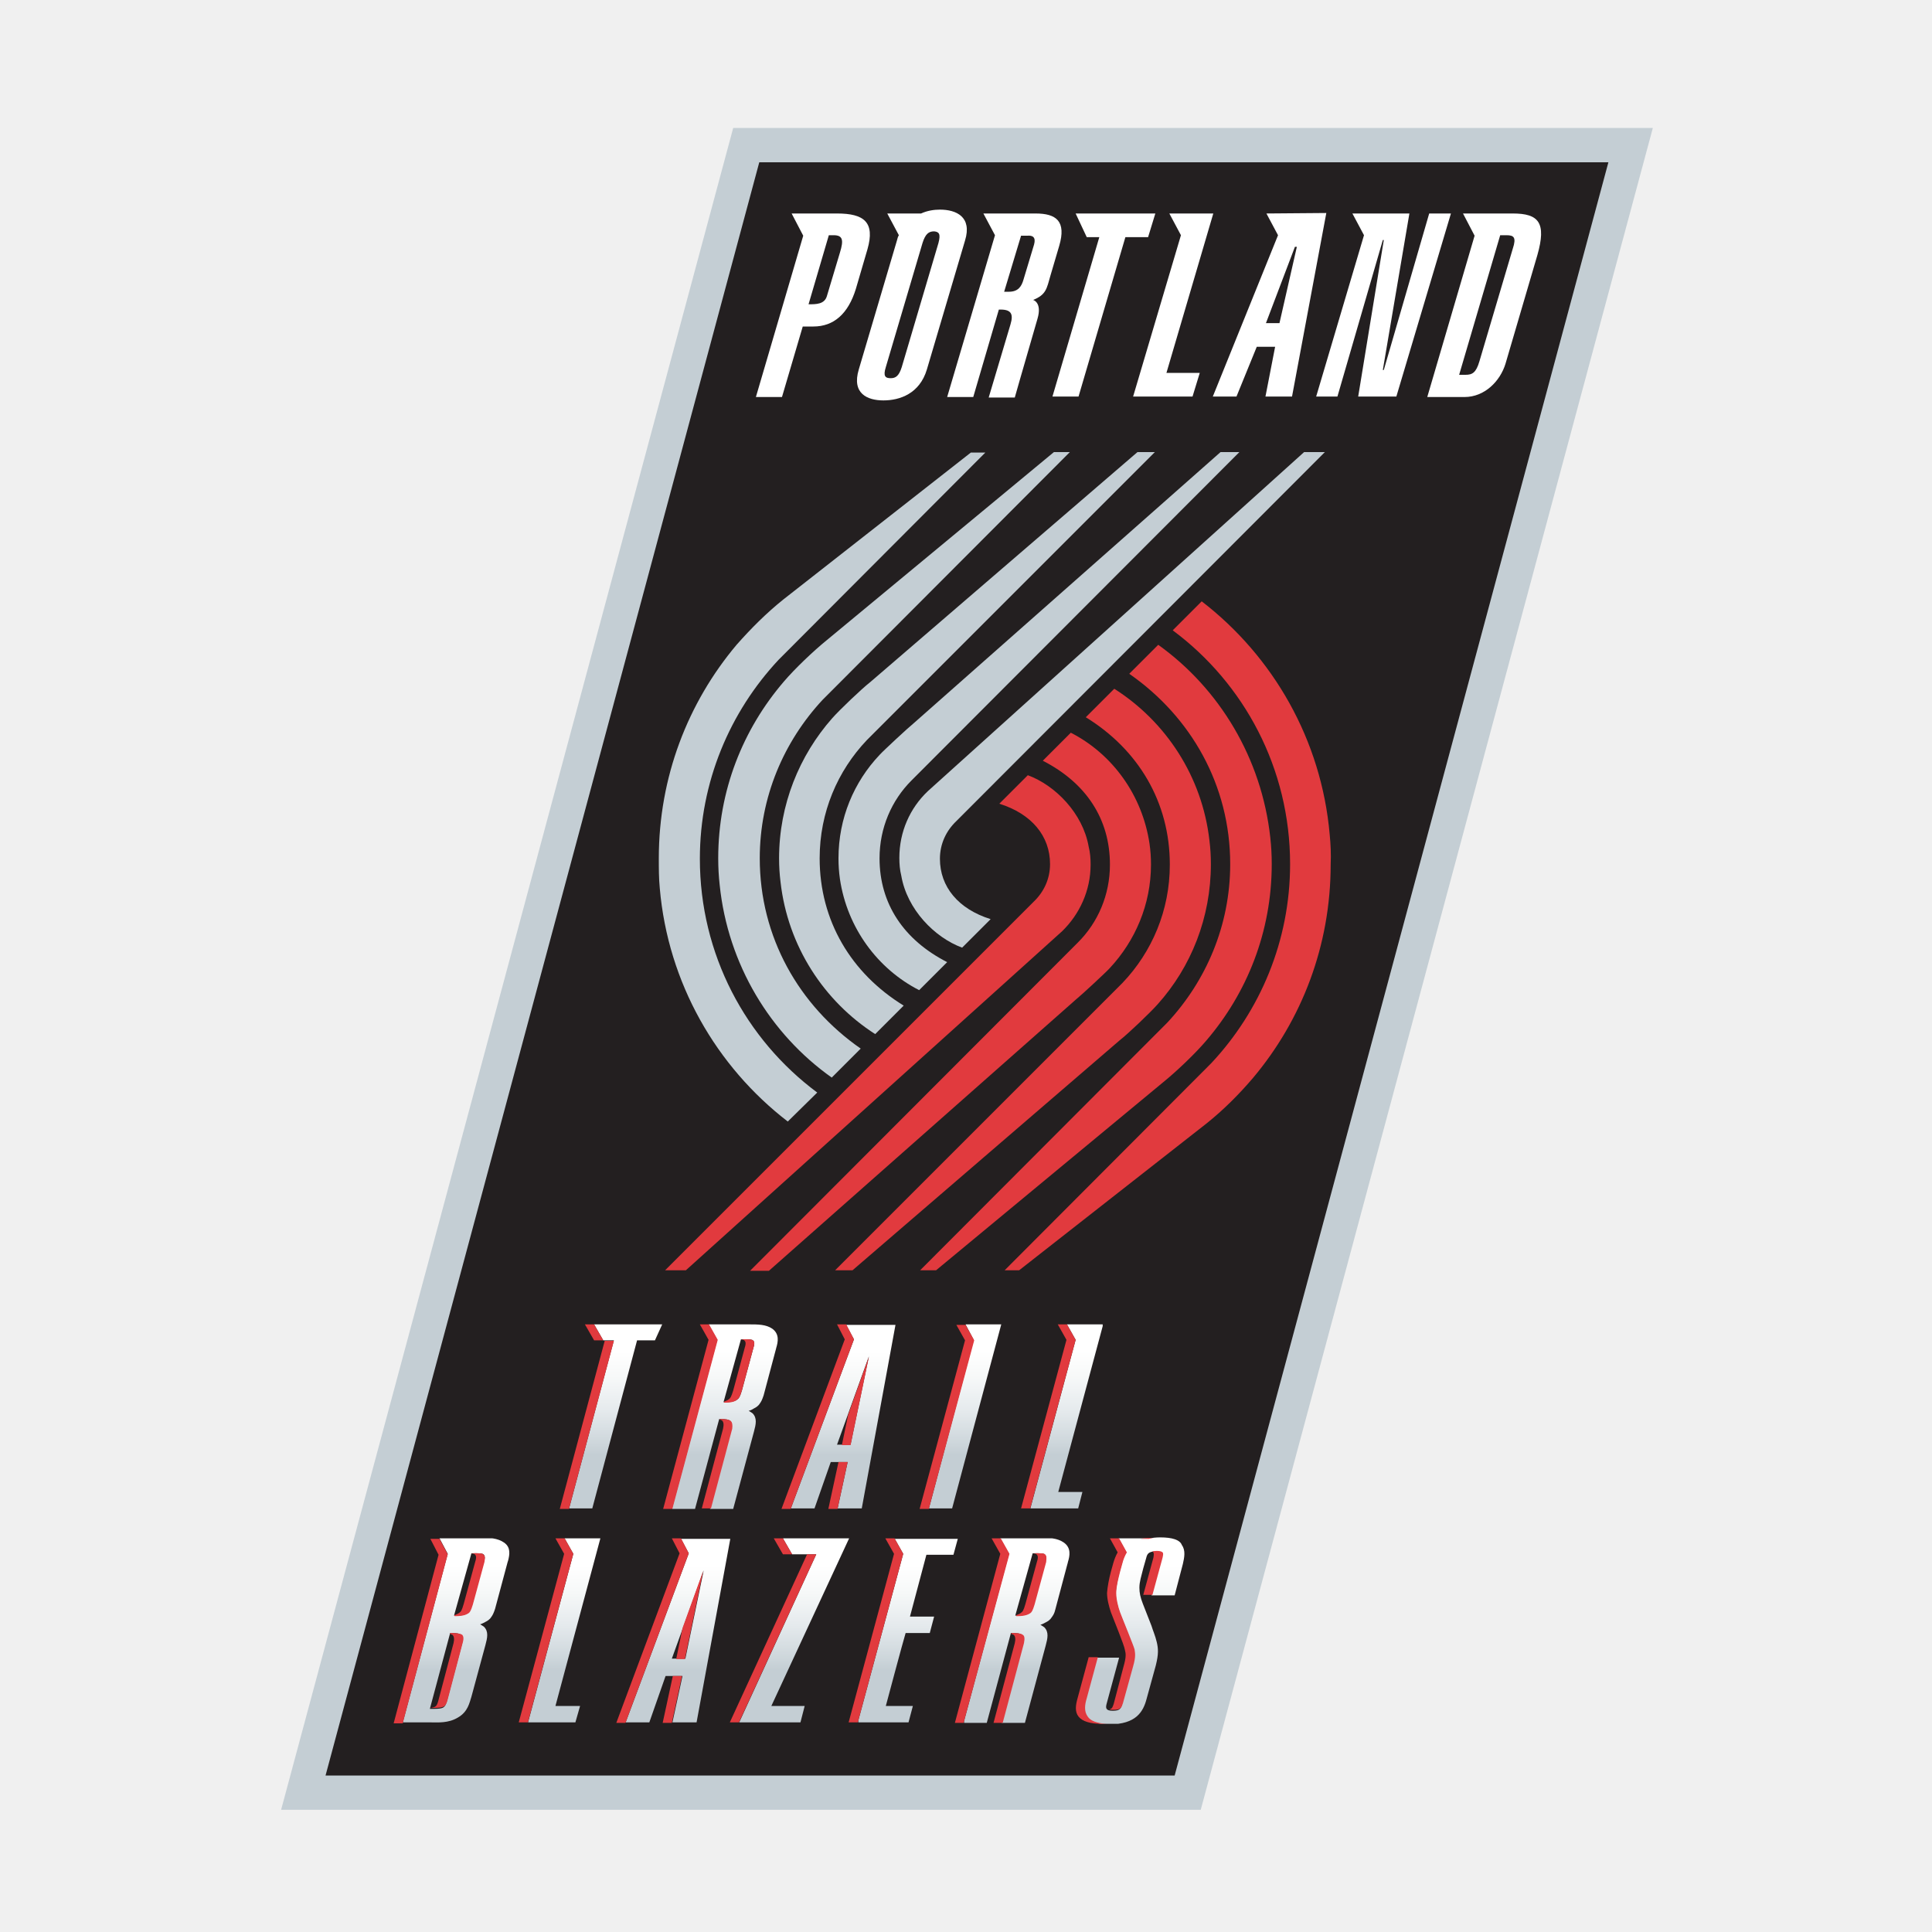
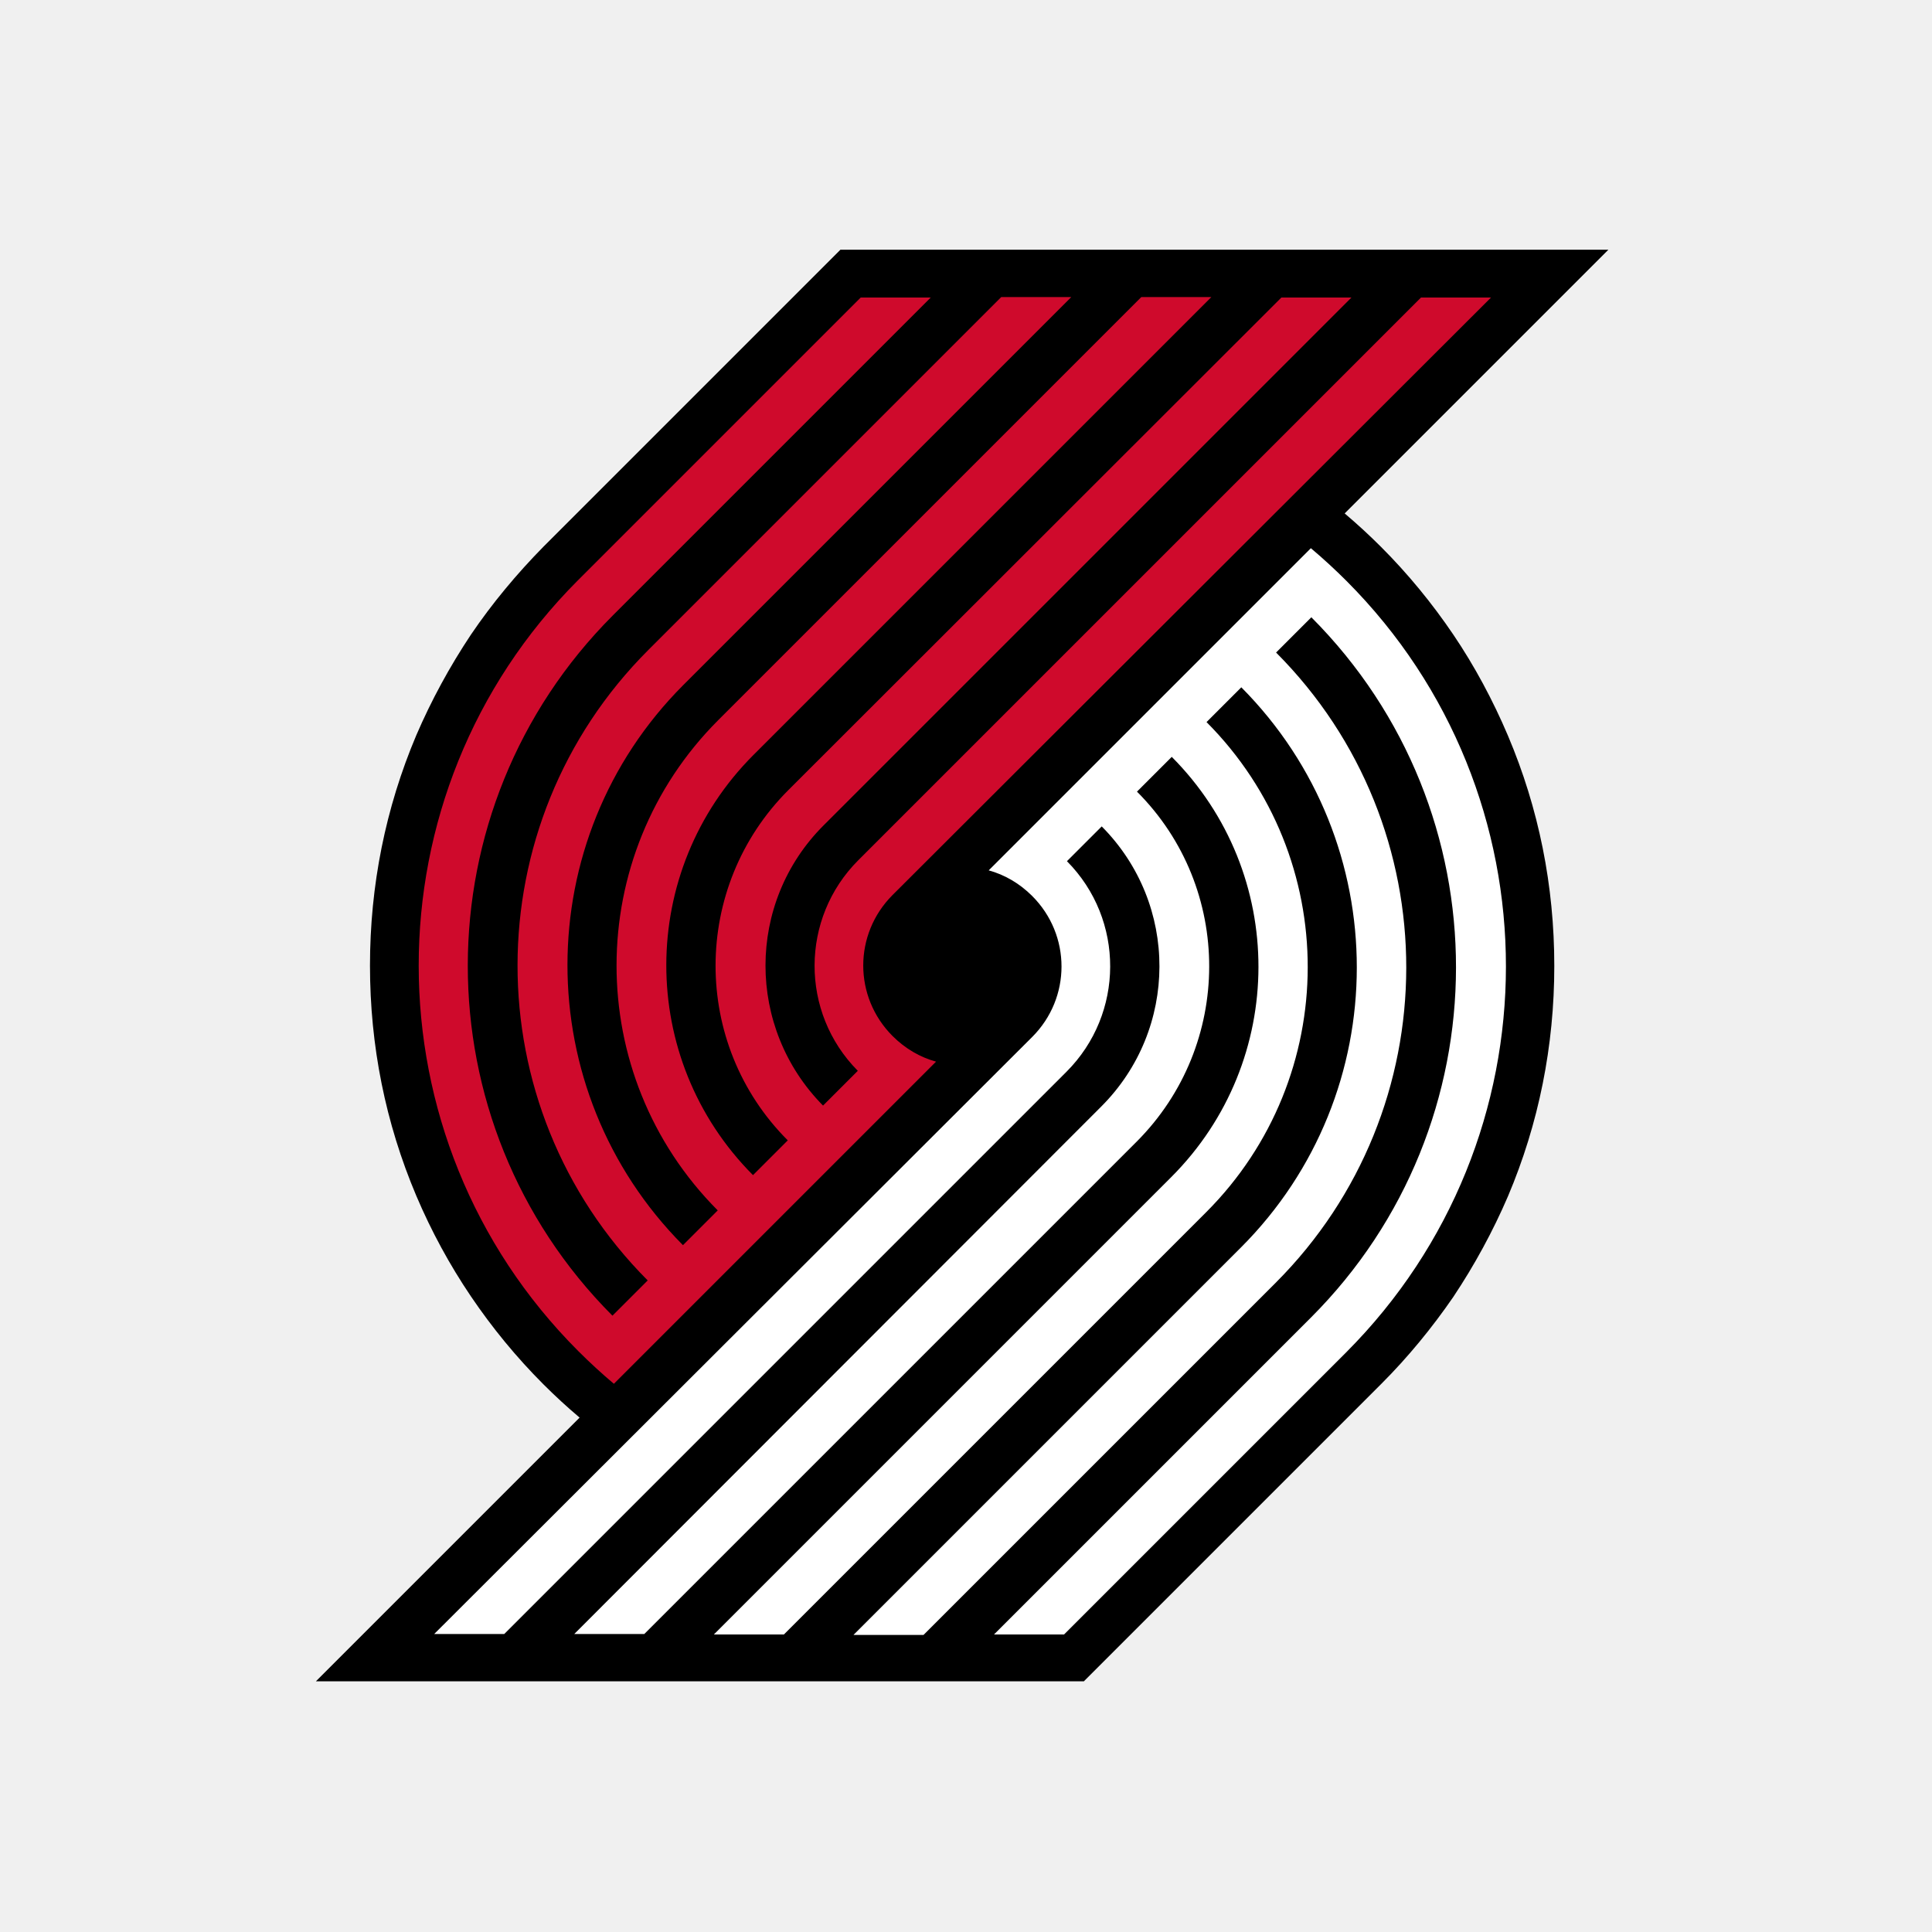
- <svg xmlns="http://www.w3.org/2000/svg" xmlns:xlink="http://www.w3.org/1999/xlink" version="1.1" id="Layer_1" x="0px" y="0px" width="400px" height="400px" viewBox="0 0 400 400" enable-background="new 0 0 400 400" xml:space="preserve">
+ <svg xmlns="http://www.w3.org/2000/svg" version="1.1" id="Layer_1" x="0px" y="0px" viewBox="0 0 400 400" style="enable-background:new 0 0 400 400;" xml:space="preserve">
+   <style type="text/css">
+ 	.st0{fill:#FFFFFF;}
+ 	.st1{fill:#CF0A2C;}
+ </style>
  <g>
-     <polygon fill="#C4CED4" points="151.8,26.5 58.2,374.7 248.6,374.7 342.2,26.5  " />
-     <polygon fill="#231F20" points="243.2,367.6 67.4,367.6 157.2,33.6 333,33.6  " />
-     <path fill="#C4CED4" d="M199.2,196.2l5.9-5.9c-6.7-2.1-10.5-6.7-10.5-12.5c0-3.1,1.3-5.8,3.4-7.8l76.3-76.4H270l-71.8,64.7   l-6.1,5.5c-3.7,3.5-5.9,8.4-5.9,13.8c0,1.3,0.1,2.5,0.4,3.7C187.8,188.3,193.5,194.1,199.2,196.2" />
-     <path fill="#C4CED4" d="M190.3,205l5.8-5.8c-9-4.6-14-12.1-14-21.5c0-6.3,2.5-12,6.6-16.1l67.9-68h-3.9l-63.6,56.2   c-0.9,0.7-6.3,5.7-7,6.5c-5.3,5.6-8.5,13.1-8.5,21.4c0,1.5,0.1,2.9,0.3,4.3C175.4,192.1,181.7,200.6,190.3,205" />
-     <path fill="#C4CED4" d="M181.2,214.1l5.9-5.9c-10.9-6.7-17.4-17.6-17.4-30.5c0-9.5,3.7-18.1,9.8-24.5l59.6-59.6h-3.6l-55.3,47.6   c-1.8,1.4-6.4,5.8-7.9,7.5c-6.8,7.7-11,17.9-11,29c0,1.7,0.1,3.3,0.3,4.9C163.1,195.9,170.6,207.3,181.2,214.1" />
-     <path fill="#C4CED4" d="M172.2,223.1l6-6c-12.8-8.9-20.9-23.1-20.9-39.4c0-12.7,5-24.2,13-32.8l51.2-51.3h-3.3l-47.1,39   c-2.6,2.1-6.6,5.9-8.8,8.5c-8.5,9.9-13.6,22.6-13.6,36.6c0,1.9,0.1,3.7,0.3,5.5C150.7,199.7,159.5,214.1,172.2,223.1" />
-     <path fill="#C4CED4" d="M136.6,183.9c1.7,19.6,11.7,36.9,26.5,48.3l6.1-6c-14.8-11-24.3-28.6-24.3-48.4c0-15.9,6.2-30.4,16.3-41.2   l42.8-42.9h-3l-38.8,30.4c-3.5,2.8-6.7,6-9.7,9.4c-10.1,12-16.1,27.4-16.1,44.2C136.4,179.8,136.4,181.9,136.6,183.9" />
-     <path fill="#E13A3E" d="M212.8,160.5l-5.9,5.9c6.7,2.1,10.5,6.7,10.5,12.5c0,3.1-1.3,5.8-3.4,7.8L137.7,263h4.3l71.8-64.7l6.1-5.5   c3.6-3.5,5.9-8.4,5.9-13.8c0-1.3-0.1-2.5-0.4-3.7C224.2,168.4,218.5,162.6,212.8,160.5" />
-     <path fill="#E13A3E" d="M221.7,151.7l-5.8,5.8c9,4.6,13.9,12.1,13.9,21.5c0,6.3-2.5,12-6.6,16.1l-67.9,68h3.9l63.6-56.2   c0.9-0.7,6.3-5.7,7-6.5c5.2-5.6,8.5-13.1,8.5-21.4c0-1.5-0.1-2.9-0.3-4.3C236.5,164.6,230.3,156.1,221.7,151.7" />
-     <path fill="#E13A3E" d="M230.7,142.6l-5.9,5.9c10.9,6.7,17.4,17.6,17.4,30.5c0,9.5-3.7,18.1-9.8,24.5L172.9,263h3.6l55.3-47.6   c1.8-1.4,6.4-5.8,7.9-7.5c6.9-7.7,11-17.9,11-29c0-1.7-0.1-3.3-0.3-4.9C248.9,160.8,241.4,149.4,230.7,142.6" />
-     <path fill="#E13A3E" d="M239.8,133.5l-6,6c12.8,8.9,20.9,23.1,20.9,39.4c0,12.7-5,24.2-13,32.8L190.5,263h3.3l47.1-39   c2.6-2.1,6.6-5.9,8.8-8.5c8.5-9.9,13.6-22.6,13.6-36.6c0-1.9-0.1-3.7-0.3-5.5C261.2,157,252.5,142.6,239.8,133.5" />
-     <path fill="#E13A3E" d="M275.3,172.8c-1.7-19.6-11.7-36.9-26.5-48.3l-6,6c14.8,11,24.3,28.6,24.3,48.4c0,15.9-6.2,30.4-16.3,41.2   L208,263h3l38.8-30.4c3.5-2.8,6.7-6,9.6-9.4c10.1-12,16.1-27.4,16.1-44.2C275.6,176.9,275.5,174.8,275.3,172.8" />
-     <g>
-       <defs>
-         <polygon id="SVGID_1_" points="118.7,321.7 109.3,356.7 119.1,356.7 120.1,353.2 115,353.2 124.3,318.5 116.9,318.5    " />
-       </defs>
-       <clipPath id="SVGID_2_">
-         <use xlink:href="#SVGID_1_" overflow="visible" />
-       </clipPath>
-       <linearGradient id="SVGID_3_" gradientUnits="userSpaceOnUse" x1="-183.217" y1="506.75" x2="-180.571" y2="506.75" gradientTransform="matrix(0 14.4807 14.4807 0 -7221.267 2971.619)">
-         <stop offset="0" style="stop-color:#FFFFFF" />
-         <stop offset="0.146" style="stop-color:#FFFFFF" />
-         <stop offset="0.294" style="stop-color:#F6F8F8" />
-         <stop offset="0.468" style="stop-color:#E5EAED" />
-         <stop offset="0.656" style="stop-color:#CCD5DA" />
-         <stop offset="0.708" style="stop-color:#C4CED4" />
-         <stop offset="1" style="stop-color:#C4CED4" />
-       </linearGradient>
-       <rect x="109.3" y="318.5" clip-path="url(#SVGID_2_)" fill="url(#SVGID_3_)" width="15" height="38.1" />
-     </g>
-     <g>
-       <defs>
-         <path id="SVGID_4_" d="M145.7,325.1l-3.8,18.3l-2.8,0L145.7,325.1z M142.6,321.6l-13.1,35.1l4.9,0l3.4-9.7h3.5l-2.1,9.7l5,0     l7-38.1l-10.2,0L142.6,321.6z" />
-       </defs>
-       <clipPath id="SVGID_5_">
-         <use xlink:href="#SVGID_4_" overflow="visible" />
-       </clipPath>
-       <linearGradient id="SVGID_6_" gradientUnits="userSpaceOnUse" x1="-183.215" y1="507.76" x2="-180.569" y2="507.76" gradientTransform="matrix(0 14.48 14.48 0 -7212.037 2971.487)">
-         <stop offset="0" style="stop-color:#FFFFFF" />
-         <stop offset="0.146" style="stop-color:#FFFFFF" />
-         <stop offset="0.294" style="stop-color:#F6F8F8" />
-         <stop offset="0.468" style="stop-color:#E5EAED" />
-         <stop offset="0.656" style="stop-color:#CCD5DA" />
-         <stop offset="0.708" style="stop-color:#C4CED4" />
-         <stop offset="1" style="stop-color:#C4CED4" />
-       </linearGradient>
-       <rect x="129.5" y="318.5" clip-path="url(#SVGID_5_)" fill="url(#SVGID_6_)" width="21.7" height="38.1" />
-     </g>
-     <g>
-       <defs>
-         <polygon id="SVGID_7_" points="162.1,318.5 164,321.8 169,321.8 153,356.7 165.7,356.7 166.6,353.2 159.7,353.2 175.8,318.5         " />
-       </defs>
-       <clipPath id="SVGID_8_">
-         <use xlink:href="#SVGID_7_" overflow="visible" />
-       </clipPath>
-       <linearGradient id="SVGID_9_" gradientUnits="userSpaceOnUse" x1="-183.216" y1="508.793" x2="-180.57" y2="508.793" gradientTransform="matrix(0 14.4802 14.4802 0 -7203.06 2971.526)">
-         <stop offset="0" style="stop-color:#FFFFFF" />
-         <stop offset="0.146" style="stop-color:#FFFFFF" />
-         <stop offset="0.294" style="stop-color:#F6F8F8" />
-         <stop offset="0.468" style="stop-color:#E5EAED" />
-         <stop offset="0.656" style="stop-color:#CCD5DA" />
-         <stop offset="0.708" style="stop-color:#C4CED4" />
-         <stop offset="1" style="stop-color:#C4CED4" />
-       </linearGradient>
-       <rect x="153" y="318.5" clip-path="url(#SVGID_8_)" fill="url(#SVGID_9_)" width="22.8" height="38.1" />
-     </g>
-     <g>
-       <defs>
-         <path id="SVGID_10_" d="M185.2,318.5l1.8,3.2l-9.4,34.9h10.5l0.9-3.4h-5.6c0,0,3.6-13.5,4.1-15.1h5l0.9-3.4h-5l3.4-12.8h5.6     l0.9-3.3H185.2z" />
-       </defs>
-       <clipPath id="SVGID_11_">
-         <use xlink:href="#SVGID_10_" overflow="visible" />
-       </clipPath>
-       <linearGradient id="SVGID_12_" gradientUnits="userSpaceOnUse" x1="-183.216" y1="509.809" x2="-180.57" y2="509.809" gradientTransform="matrix(0 14.4802 14.4802 0 -7194.123 2971.526)">
-         <stop offset="0" style="stop-color:#FFFFFF" />
-         <stop offset="0.146" style="stop-color:#FFFFFF" />
-         <stop offset="0.294" style="stop-color:#F6F8F8" />
-         <stop offset="0.468" style="stop-color:#E5EAED" />
-         <stop offset="0.656" style="stop-color:#CCD5DA" />
-         <stop offset="0.708" style="stop-color:#C4CED4" />
-         <stop offset="1" style="stop-color:#C4CED4" />
-       </linearGradient>
-       <rect x="177.7" y="318.5" clip-path="url(#SVGID_11_)" fill="url(#SVGID_12_)" width="20.6" height="38.1" />
-     </g>
-     <g>
-       <defs>
-         <path id="SVGID_13_" d="M213.8,321.6c0,0,1.7-0.1,2.3,0.1c0.5,0.2,0.6,0.7,0.3,1.6l-2.4,8.8c-0.4,1.3-0.6,1.6-0.9,1.8     c-0.3,0.3-1,0.6-2.5,0.6h-0.4L213.8,321.6z M215.6,318.5L215.6,318.5h-8.5l1.8,3.2l-9.4,35h4.8c0,0,4.5-16.8,5-18.6h0.4     c0.9,0,1.6,0.1,1.9,0.4c0.3,0.3,0.4,0.8,0.2,1.7l-4.4,16.5h4.8l4.3-16c0.4-1.5,0.7-2.8-0.3-3.8c-0.4-0.3-0.8-0.5-0.8-0.5     s0.4-0.1,1.1-0.5c0.4-0.2,0.9-0.5,1.2-1c0.3-0.4,0.6-0.8,0.8-1.7l2.5-9.4c0,0,0.1-0.3,0.1-0.4c0.4-1.3,0.7-2.9-0.8-4     c-1.4-1-3.1-1-4.7-1H215.6z" />
-       </defs>
-       <clipPath id="SVGID_14_">
-         <use xlink:href="#SVGID_13_" overflow="visible" />
-       </clipPath>
-       <linearGradient id="SVGID_15_" gradientUnits="userSpaceOnUse" x1="-183.217" y1="510.791" x2="-180.571" y2="510.791" gradientTransform="matrix(0 14.4808 14.4808 0 -7185.873 2971.642)">
-         <stop offset="0" style="stop-color:#FFFFFF" />
-         <stop offset="0.146" style="stop-color:#FFFFFF" />
-         <stop offset="0.294" style="stop-color:#F6F8F8" />
-         <stop offset="0.468" style="stop-color:#E5EAED" />
-         <stop offset="0.656" style="stop-color:#CCD5DA" />
-         <stop offset="0.708" style="stop-color:#C4CED4" />
-         <stop offset="1" style="stop-color:#C4CED4" />
-       </linearGradient>
-       <rect x="199.6" y="318.5" clip-path="url(#SVGID_14_)" fill="url(#SVGID_15_)" width="22.3" height="38.2" />
-     </g>
-     <g>
-       <defs>
-         <path id="SVGID_16_" d="M240.2,318.3c-0.9,0-1.6,0.1-2.3,0.2l-6.3,0l0.9,1.6l0.7,1.3c-0.4,0.7-0.7,1.4-0.9,2.2l-0.5,1.8     c-0.4,1.5-0.7,3.1-0.8,4.4c0,1.3,0.4,2.9,0.8,4c0.4,1.1,2.8,6.9,2.9,7.8c0.2,0.8,0.3,1.4-0.3,3.5l-2.1,7.7     c-0.2,0.9-0.4,1.4-1.9,1.4c-1.5,0-1.5-0.6-1.3-1.4l2.6-9.6l-4.8,0l-2.3,8.5c-0.4,1.4-0.6,2.8,0.2,3.8c0.8,1,2.4,1.5,4.9,1.5     c5.5,0,7-2.6,7.7-5.3c0,0,1.5-5.5,1.9-6.9c0.6-2.4,0.5-3.5,0.2-4.8c-0.3-1.3-0.8-2.4-1.1-3.4l-1.8-4.6c-0.5-1.3-0.7-2.2-0.7-3.3     c0-1.2,0.4-2.4,0.8-4l0.6-2.1c0.2-0.8,0.4-1.4,2-1.4c0.6,0,1,0.1,1.2,0.3c0.1,0.2,0.1,0.5,0,1.1l-2.1,7.7h4.8l1.7-6.5     c0.3-1.3,0.6-2.8-0.2-3.9C244.3,318.8,242.7,318.3,240.2,318.3C240.3,318.3,240.3,318.3,240.2,318.3" />
-       </defs>
-       <clipPath id="SVGID_17_">
-         <use xlink:href="#SVGID_16_" overflow="visible" />
-       </clipPath>
-       <linearGradient id="SVGID_18_" gradientUnits="userSpaceOnUse" x1="-183.216" y1="511.833" x2="-180.57" y2="511.833" gradientTransform="matrix(0 14.4796 14.4796 0 -7176.047 2971.416)">
-         <stop offset="0" style="stop-color:#FFFFFF" />
-         <stop offset="0.146" style="stop-color:#FFFFFF" />
-         <stop offset="0.294" style="stop-color:#F6F8F8" />
-         <stop offset="0.468" style="stop-color:#E5EAED" />
-         <stop offset="0.656" style="stop-color:#CCD5DA" />
-         <stop offset="0.708" style="stop-color:#C4CED4" />
-         <stop offset="1" style="stop-color:#C4CED4" />
-       </linearGradient>
-       <rect x="224.4" y="318.3" clip-path="url(#SVGID_17_)" fill="url(#SVGID_18_)" width="21.5" height="38.6" />
-     </g>
-     <g>
-       <defs>
-         <path id="SVGID_19_" d="M93.2,338.1h0.4c0.9,0,1.6,0.1,1.9,0.4c0.3,0.3,0.4,0.8,0.2,1.7l-3.2,12.1c-0.2,0.6-0.3,0.9-0.7,1.2     c-0.3,0.2-0.9,0.3-1.9,0.3H89L93.2,338.1z M97.6,321.6c0,0,1.7-0.1,2.3,0.1c0.5,0.2,0.6,0.7,0.3,1.6l-2.4,8.8     c-0.4,1.3-0.6,1.6-0.9,1.8c-0.3,0.3-1,0.6-2.5,0.6h-0.4L97.6,321.6z M99.8,318.5H91l1.7,3.2l-9.3,34.9h5.7c1.6,0,3.7,0.2,5.7-1     c2.1-1.2,2.4-3.1,2.8-4.3l2.9-10.7c0.4-1.5,0.7-2.8-0.3-3.8c-0.4-0.3-0.8-0.5-0.8-0.5s0.4-0.1,1.1-0.5c0.4-0.2,0.9-0.5,1.2-1     c0.3-0.4,0.5-0.8,0.8-1.7l2.6-9.7c0-0.1,0.1-0.2,0.1-0.3c0.3-1.2,0.6-2.7-0.8-3.7c-1.4-1-3.2-1-4.3-1H99.8z" />
-       </defs>
-       <clipPath id="SVGID_20_">
-         <use xlink:href="#SVGID_19_" overflow="visible" />
-       </clipPath>
-       <linearGradient id="SVGID_21_" gradientUnits="userSpaceOnUse" x1="-183.214" y1="505.799" x2="-180.567" y2="505.799" gradientTransform="matrix(0 14.4789 14.4789 0 -7228.857 2971.276)">
-         <stop offset="0" style="stop-color:#FFFFFF" />
-         <stop offset="0.146" style="stop-color:#FFFFFF" />
-         <stop offset="0.294" style="stop-color:#F6F8F8" />
-         <stop offset="0.468" style="stop-color:#E5EAED" />
-         <stop offset="0.656" style="stop-color:#CCD5DA" />
-         <stop offset="0.708" style="stop-color:#C4CED4" />
-         <stop offset="1" style="stop-color:#C4CED4" />
-       </linearGradient>
-       <rect x="83.4" y="318.5" clip-path="url(#SVGID_20_)" fill="url(#SVGID_21_)" width="22.3" height="38.3" />
-     </g>
-     <g>
-       <defs>
-         <polygon id="SVGID_22_" points="222.7,277.4 213.3,312.4 223.2,312.4 224.1,308.9 219.1,308.9 228.4,274.2 220.9,274.2    " />
-       </defs>
-       <clipPath id="SVGID_23_">
-         <use xlink:href="#SVGID_22_" overflow="visible" />
-       </clipPath>
-       <linearGradient id="SVGID_24_" gradientUnits="userSpaceOnUse" x1="-185.065" y1="511.245" x2="-182.416" y2="511.245" gradientTransform="matrix(0 14.4001 14.4001 0 -7141.159 2939.12)">
-         <stop offset="0" style="stop-color:#FFFFFF" />
-         <stop offset="0.146" style="stop-color:#FFFFFF" />
-         <stop offset="0.294" style="stop-color:#F6F8F8" />
-         <stop offset="0.468" style="stop-color:#E5EAED" />
-         <stop offset="0.656" style="stop-color:#CCD5DA" />
-         <stop offset="0.708" style="stop-color:#C4CED4" />
-         <stop offset="1" style="stop-color:#C4CED4" />
-       </linearGradient>
-       <rect x="213.3" y="274.2" clip-path="url(#SVGID_23_)" fill="url(#SVGID_24_)" width="15" height="38.1" />
-     </g>
-     <g>
-       <defs>
-         <path id="SVGID_25_" d="M179.9,280.8l-3.8,18.3l-2.8,0L179.9,280.8z M176.8,277.3l-13.1,35.1l4.9,0l3.4-9.7l3.5,0     c-0.4,1.9-2.1,9.7-2.1,9.7l5,0l7-38.1l-10.2,0L176.8,277.3z" />
-       </defs>
-       <clipPath id="SVGID_26_">
-         <use xlink:href="#SVGID_25_" overflow="visible" />
-       </clipPath>
-       <linearGradient id="SVGID_27_" gradientUnits="userSpaceOnUse" x1="-185.072" y1="509.244" x2="-182.426" y2="509.244" gradientTransform="matrix(0 14.416 14.416 0 -7166.674 2942.222)">
-         <stop offset="0" style="stop-color:#FFFFFF" />
-         <stop offset="0.146" style="stop-color:#FFFFFF" />
-         <stop offset="0.294" style="stop-color:#F6F8F8" />
-         <stop offset="0.468" style="stop-color:#E5EAED" />
-         <stop offset="0.656" style="stop-color:#CCD5DA" />
-         <stop offset="0.708" style="stop-color:#C4CED4" />
-         <stop offset="1" style="stop-color:#C4CED4" />
-       </linearGradient>
-       <rect x="163.7" y="274.2" clip-path="url(#SVGID_26_)" fill="url(#SVGID_27_)" width="21.7" height="38.1" />
-     </g>
-     <g>
-       <defs>
-         <path id="SVGID_28_" d="M153.4,277.3c0,0,1.7-0.1,2.3,0.1c0.5,0.2,0.6,0.7,0.3,1.6l-2.4,8.9c-0.4,1.3-0.6,1.6-0.9,1.8     c-0.3,0.3-1,0.6-2.5,0.6h-0.4L153.4,277.3z M155.2,274.2L155.2,274.2h-8.5l1.8,3.2l-9.4,35h4.8l5-18.6h0.4c0.9,0,1.6,0.1,1.9,0.4     c0.3,0.3,0.4,0.8,0.2,1.7l-4.4,16.5h4.8l4.3-16c0.4-1.5,0.7-2.8-0.3-3.8c-0.4-0.3-0.8-0.5-0.8-0.5s0.5-0.1,1.1-0.5     c0.4-0.2,0.9-0.5,1.2-1c0.3-0.4,0.5-0.8,0.8-1.7l2.5-9.4c0,0,0.1-0.3,0.1-0.4c0.4-1.3,0.7-2.9-0.8-4     C158.6,274.2,156.9,274.2,155.2,274.2L155.2,274.2z" />
-       </defs>
-       <clipPath id="SVGID_29_">
-         <use xlink:href="#SVGID_28_" overflow="visible" />
-       </clipPath>
-       <linearGradient id="SVGID_30_" gradientUnits="userSpaceOnUse" x1="-185.066" y1="508.205" x2="-182.42" y2="508.205" gradientTransform="matrix(0 14.4015 14.4015 0 -7168.558 2939.377)">
-         <stop offset="0" style="stop-color:#FFFFFF" />
-         <stop offset="0.146" style="stop-color:#FFFFFF" />
-         <stop offset="0.294" style="stop-color:#F6F8F8" />
-         <stop offset="0.468" style="stop-color:#E5EAED" />
-         <stop offset="0.656" style="stop-color:#CCD5DA" />
-         <stop offset="0.708" style="stop-color:#C4CED4" />
-         <stop offset="1" style="stop-color:#C4CED4" />
-       </linearGradient>
-       <rect x="139.2" y="274.2" clip-path="url(#SVGID_29_)" fill="url(#SVGID_30_)" width="22.3" height="38.2" />
-     </g>
-     <g>
-       <defs>
-         <polygon id="SVGID_31_" points="201.6,277.4 192.3,312.4 197.1,312.4 207.3,274.2 199.9,274.2    " />
-       </defs>
-       <clipPath id="SVGID_32_">
-         <use xlink:href="#SVGID_31_" overflow="visible" />
-       </clipPath>
-       <linearGradient id="SVGID_33_" gradientUnits="userSpaceOnUse" x1="-185.065" y1="510.336" x2="-182.416" y2="510.336" gradientTransform="matrix(0 14.4001 14.4001 0 -7149.112 2939.12)">
-         <stop offset="0" style="stop-color:#FFFFFF" />
-         <stop offset="0.146" style="stop-color:#FFFFFF" />
-         <stop offset="0.294" style="stop-color:#F6F8F8" />
-         <stop offset="0.468" style="stop-color:#E5EAED" />
-         <stop offset="0.656" style="stop-color:#CCD5DA" />
-         <stop offset="0.708" style="stop-color:#C4CED4" />
-         <stop offset="1" style="stop-color:#C4CED4" />
-       </linearGradient>
-       <rect x="192.3" y="274.2" clip-path="url(#SVGID_32_)" fill="url(#SVGID_33_)" width="15" height="38.1" />
-     </g>
-     <g>
-       <defs>
-         <polygon id="SVGID_34_" points="123,274.2 124.9,277.5 127.1,277.5 117.8,312.4 122.6,312.4 131.9,277.5 135.6,277.5      137.1,274.2    " />
-       </defs>
-       <clipPath id="SVGID_35_">
-         <use xlink:href="#SVGID_34_" overflow="visible" />
-       </clipPath>
-       <linearGradient id="SVGID_36_" gradientUnits="userSpaceOnUse" x1="-185.059" y1="507.211" x2="-182.413" y2="507.211" gradientTransform="matrix(0 14.3976 14.3976 0 -7175.161 2938.622)">
-         <stop offset="0" style="stop-color:#FFFFFF" />
-         <stop offset="0.146" style="stop-color:#FFFFFF" />
-         <stop offset="0.294" style="stop-color:#F6F8F8" />
-         <stop offset="0.468" style="stop-color:#E5EAED" />
-         <stop offset="0.656" style="stop-color:#CCD5DA" />
-         <stop offset="0.708" style="stop-color:#C4CED4" />
-         <stop offset="1" style="stop-color:#C4CED4" />
-       </linearGradient>
-       <rect x="117.8" y="274.2" clip-path="url(#SVGID_35_)" fill="url(#SVGID_36_)" width="19.4" height="38.1" />
-     </g>
-     <path fill="#E13A3E" d="M152.7,289.7c0.3-0.2,0.5-0.5,0.9-1.8l2.4-8.9c0.3-1,0.2-1.4-0.3-1.6c-0.6-0.2-2.3-0.1-2.3-0.1s0,0,0,0   c0.2,0,0.4,0.1,0.5,0.1c0.5,0.2,0.6,0.7,0.3,1.6l-2.4,8.9c-0.4,1.3-0.6,1.6-0.9,1.8c-0.2,0.2-1,0.5-1,0.5l0,0.2h0.4   C151.8,290.4,152.4,290,152.7,289.7 M115.9,312.4h1.9l9.3-34.8h-1.9L115.9,312.4z M140,343.5h1.8l3.8-18.3l-4.3,11.9L140,343.5z    M163.7,312.4l13.1-35.1l-1.6-3.1h-1.9l1.6,3.1l-13.1,35.1H163.7z M124.9,277.5l-1.9-3.3h-1.9l1.9,3.3H124.9z M139.2,312.4l9.4-35   l-1.8-3.2h-1.9l1.8,3.2l-9.4,35H139.2z M151.3,294.2c-0.4-0.3-1-0.4-1.9-0.4H149c0,0,0,0.1,0,0.1c0.2,0.1,0.4,0.1,0.5,0.2   c0.3,0.3,0.4,0.8,0.2,1.7l-4.4,16.5h1.9l4.4-16.5C151.7,295,151.6,294.5,151.3,294.2 M231.9,333.8c-0.4-1.1-0.8-2.7-0.8-4   c0-1.3,0.4-2.8,0.8-4.4l0.5-1.8c0.2-0.8,0.5-1.5,0.9-2.2l-1.6-2.9h-1.9l1.6,2.9c-0.4,0.7-0.7,1.5-0.9,2.2l-0.5,1.8   c-0.4,1.5-0.7,3.1-0.8,4.4c0,1.3,0.4,2.8,0.8,4c0.4,1.1,2.8,6.9,2.9,7.8c0.2,0.8,0.3,1.4-0.3,3.5l-2,7.6c-0.2,0.6-0.3,1.1-0.9,1.2   c0.2,0.1,0.5,0.1,0.9,0.1c1.5,0,1.6-0.5,1.9-1.4l2.1-7.6c0.6-2.1,0.4-2.7,0.3-3.5C234.7,340.7,232.3,334.9,231.9,333.8    M171.5,312.4l1.9,0l2.1-9.7h-1.9L171.5,312.4z M192.3,312.4l9.4-34.9l-1.8-3.2H198l1.8,3.2l-9.4,34.9H192.3z M239.3,318.4   c-0.3,0-0.6,0-1,0c-0.8,0-1.6,0.1-2.2,0.2l1.8,0C238.4,318.4,238.8,318.4,239.3,318.4 M220.9,274.2H219l1.8,3.2l-9.4,34.9h1.9   l9.4-34.9L220.9,274.2z M216.2,321.7c-0.6-0.2-2.3-0.1-2.3-0.1s0,0,0,0c0.2,0,0.4,0.1,0.5,0.1c0.5,0.2,0.6,0.7,0.3,1.6l-2.4,8.8   c-0.4,1.4-0.6,1.6-0.9,1.8c-0.2,0.2-0.5,0.3-1,0.5c0,0.1,0,0.2,0,0.2h0.4c1.5,0,2.2-0.4,2.5-0.6c0.3-0.2,0.5-0.5,0.9-1.8l2.4-8.8   C216.7,322.4,216.7,322,216.2,321.7 M174.3,299.2h-1v0l2.8,0l3.8-18.3l-4.3,12L174.3,299.2z M99.9,321.7c-0.6-0.2-2.3-0.1-2.3-0.1   l0,0c0,0,0.4,0.1,0.5,0.1c0.5,0.2,0.6,0.7,0.3,1.6l-2.4,8.8c-0.4,1.4-0.6,1.6-0.9,1.8c-0.2,0.2-1,0.5-1,0.5l0,0.2h0.4   c1.5,0,2.2-0.4,2.5-0.6c0.3-0.2,0.5-0.5,0.9-1.8l2.4-8.8C100.5,322.4,100.4,322,99.9,321.7 M238.6,330.2l2.1-7.7   c0.1-0.5,0.2-0.9,0-1.1c-0.2-0.2-0.6-0.3-1.2-0.3c-0.4,0-0.7,0.1-1,0.1c0.1,0,0.2,0.1,0.3,0.2c0.1,0.2,0.1,0.5,0,1.1l-2.1,7.7   L238.6,330.2z M209.8,338.1h-0.4l0,0.2c0,0,0.4,0.1,0.5,0.2c0.3,0.3,0.4,0.8,0.2,1.7l-4.4,16.5l1.9,0l4.4-16.5   c0.2-1,0.1-1.5-0.2-1.7C211.4,338.2,210.8,338.1,209.8,338.1 M185.2,318.5h-1.9l1.8,3.2l-9.4,34.9h10.5l0,0h-8.6l9.4-34.9   L185.2,318.5z M225.2,355.4c-0.8-1.1-0.6-2.5-0.2-3.8l2.3-8.5l-1.9,0l-2.3,8.5c-0.4,1.4-0.6,2.8,0.2,3.8c0.8,1,2.4,1.5,4.9,1.5   c0.3,0,0.7,0,1,0C227.1,356.8,225.8,356.3,225.2,355.4 M209,321.7l-1.8-3.2h-1.9l1.8,3.2l-9.4,35l1.8,0L209,321.7z M164,321.8   l-1.9-3.3h-1.9l1.9,3.3L164,321.8z M167.1,321.8l-16,34.8l1.9,0l16-34.8L167.1,321.8z M83.4,356.7l9.3-34.9l-1.7-3.2h-1.9l1.7,3.3   l-9.3,34.9H83.4z M93.6,338.1h-0.4l0,0.2c0,0,0.4,0.1,0.5,0.2c0.3,0.3,0.4,0.8,0.2,1.7l-3.2,12.1c-0.2,0.6-0.3,0.9-0.7,1.1   c-0.2,0.1-0.9,0.2-0.9,0.2l0,0h0.9c1,0,1.5-0.1,1.9-0.3c0.3-0.2,0.5-0.5,0.7-1.1l3.2-12.1c0.3-1,0.1-1.5-0.2-1.7   C95.1,338.2,94.5,338.1,93.6,338.1 M116.9,318.5H115l1.8,3.2l-9.4,34.9l1.9,0l9.4-34.9L116.9,318.5z M129.5,356.7l13.1-35.1   l-1.6-3.1l-1.9,0l1.6,3.1l-13.1,35.1L129.5,356.7z M139.1,356.7l2.1-9.7l-1.9,0l-2.1,9.7L139.1,356.7z" />
-     <polygon fill="#FFFFFF" points="239.2,44.2 237.7,49.1 233,49.1 223.3,82.1 217.9,82.1 227.6,49.1 225,49.1 222.7,44.2  " />
-     <path fill="#FFFFFF" d="M173.3,44.2l-9.4,0l2.4,4.6l-9.8,33.4h5.4l4.3-14.6h2.2c4.2,0,7.2-2.6,8.8-7.8l2.4-8.2   C181.2,46,178.9,44.2,173.3,44.2 M173.9,52.3l-2.7,9c-0.5,1.7-2.2,1.7-3.8,1.7l4.2-14.3h1C174.5,48.7,174.7,49.7,173.9,52.3" />
-     <path fill="#FFFFFF" d="M194.6,43.4c-1.2,0-2.6,0.2-3.9,0.8h-7l2.4,4.5c-0.2,0.3-0.3,0.7-0.4,1.1l-7.9,26.7c-1.5,5,1.8,6.4,5.1,6.4   c3.4,0,7.5-1.4,9-6.4l7.9-26.7C201.3,44.9,198,43.4,194.6,43.4 M194.3,50.3L186.7,76c-0.6,1.9-1.3,2.3-2.3,2.3   c-1.1,0-1.6-0.4-1-2.3l7.6-25.7c0.6-1.9,1.3-2.4,2.4-2.4C194.4,48,194.8,48.4,194.3,50.3" />
-     <path fill="#FFFFFF" d="M214.4,44.2l-10.8,0l2.4,4.5l-9.9,33.5h5.4l5.3-18.1c2.5-0.1,3.1,0.8,2.4,3.1c-2.3,7.7-4.5,15.1-4.5,15.1   h5.4c0,0,1.5-5.3,4.7-16.3c1-3.4-0.9-3.9-0.9-3.9c2.7-1.1,2.8-2.3,3.6-5.1l1.8-6.1C220.8,45.8,218.7,44.2,214.4,44.2 M214.1,50.6   l-2.2,7.3c-0.4,1.4-1.1,2.5-3,2.5h-1l3.5-11.6h1.3C213.8,48.7,214.5,49.1,214.1,50.6" />
-     <polygon fill="#FFFFFF" points="251.2,44.2 242.1,44.2 244.5,48.7 234.6,82.1 246.9,82.1 248.4,77.2 241.5,77.2  " />
-     <path fill="#FFFFFF" d="M262.2,44.2l2.4,4.5l-13.5,33.4h4.9l4.2-10.3h3.8l-2,10.3h5.5l7.1-38L262.2,44.2z M264.9,66.9h-2.8l6-15.8   h0.4L264.9,66.9z" />
-     <polygon fill="#FFFFFF" points="295.9,44.2 286.5,76.6 286.3,76.6 291.8,44.2 280,44.2 282.4,48.7 272.5,82.1 276.9,82.1    286.3,49.7 286.5,49.7 281.2,82.1 289.1,82.1 300.4,44.2  " />
-     <path fill="#FFFFFF" d="M313.2,44.2l-10.3,0l2.4,4.6l-9.8,33.4h7.7c4.2,0,7.4-3.3,8.5-6.9l6.6-22.5   C320.2,46.1,318.6,44.2,313.2,44.2 M313.2,51.5l-6.9,23.3c-0.7,2.4-1.5,2.8-2.9,2.8h-1.3l8.5-28.9h1.3   C313.4,48.7,314,49.1,313.2,51.5" />
+     <path d="M300.9,131.4c-4.4-6.5-9.4-12.6-15-18.2c-2.4-2.4-4.9-4.7-7.5-6.9L333,51.7H174l-61.4,61.4h0c0,0-0.1,0.1-0.1,0.1   c-5.5,5.6-10.6,11.7-15,18.2c-4.4,6.6-8.2,13.6-11.3,20.8c-6.4,15.1-9.6,31.2-9.6,47.7c0,16.6,3.2,32.6,9.6,47.7   c3.1,7.3,6.9,14.3,11.3,20.8c4.4,6.5,9.4,12.6,15,18.2c2.4,2.4,4.9,4.7,7.5,6.9l-54.6,54.6h159l61.6-61.6h0   c5.5-5.5,10.5-11.6,14.9-18c4.4-6.6,8.2-13.6,11.3-20.8c6.4-15.1,9.6-31.2,9.6-47.7c0-16.6-3.2-32.6-9.6-47.7   C309.1,145,305.3,137.9,300.9,131.4" />
+     <path class="st0" d="M278.8,120.3c-2.4-2.4-4.9-4.7-7.4-6.8l-66.7,66.7c3.3,0.9,6.4,2.7,9,5.3l0,0c8.1,8.1,8.1,21.1,0,29.2   L89.9,338.3h14.5l116.4-116.4c12-12,12.1-31.5,0.1-43.6l7.2-7.2c16,16.1,15.9,42-0.1,58L118.9,338.3h14.5l101.9-101.9   c20-20,20.1-52.5,0.1-72.5l7.2-7.2c24,24.1,23.9,63-0.1,87l-94.7,94.7h14.5l87.4-87.4c28-28,28.1-73.4,0.1-101.5l7.2-7.2   c31.9,32.1,31.9,84-0.1,116l-80.2,80.2h14.5l72.9-72.9c36-36,36.1-94.4,0.1-130.5l7.3-7.3c40,40.1,39.9,105-0.1,145l-65.6,65.6   h14.5l58.4-58.4l0,0C322.8,235.8,322.8,164.4,278.8,120.3" />
+     <path class="st1" d="M119.7,279.7c2.4,2.4,4.9,4.7,7.4,6.8l66.7-66.7c-3.3-0.9-6.4-2.7-9-5.3l0,0c-8.1-8.1-8.1-21.1,0-29.2   L308.7,61.6h-14.5L177.7,178.1c-12,12-12.1,31.5-0.1,43.6l-7.2,7.2c-15.9-16.1-15.9-42,0.1-58L279.8,61.6h-14.5L163.2,163.6   c-20,20-20.1,52.5-0.1,72.5l-7.2,7.2c-24-24.1-23.9-63,0.1-87l94.8-94.8h-14.5l-87.6,87.6c-28,28-28.1,73.4-0.1,101.5l-7.2,7.2   c-31.9-32.1-31.9-84,0.1-116l80.3-80.3h-14.5l-73.1,73.1c-36,36-36.1,94.4-0.1,130.5l-7.3,7.3c-40-40.1-39.9-105,0.1-145l65.8-65.8   h-14.5l-58.6,58.6l0,0C75.7,164.2,75.7,235.7,119.7,279.7" />
  </g>
</svg>
